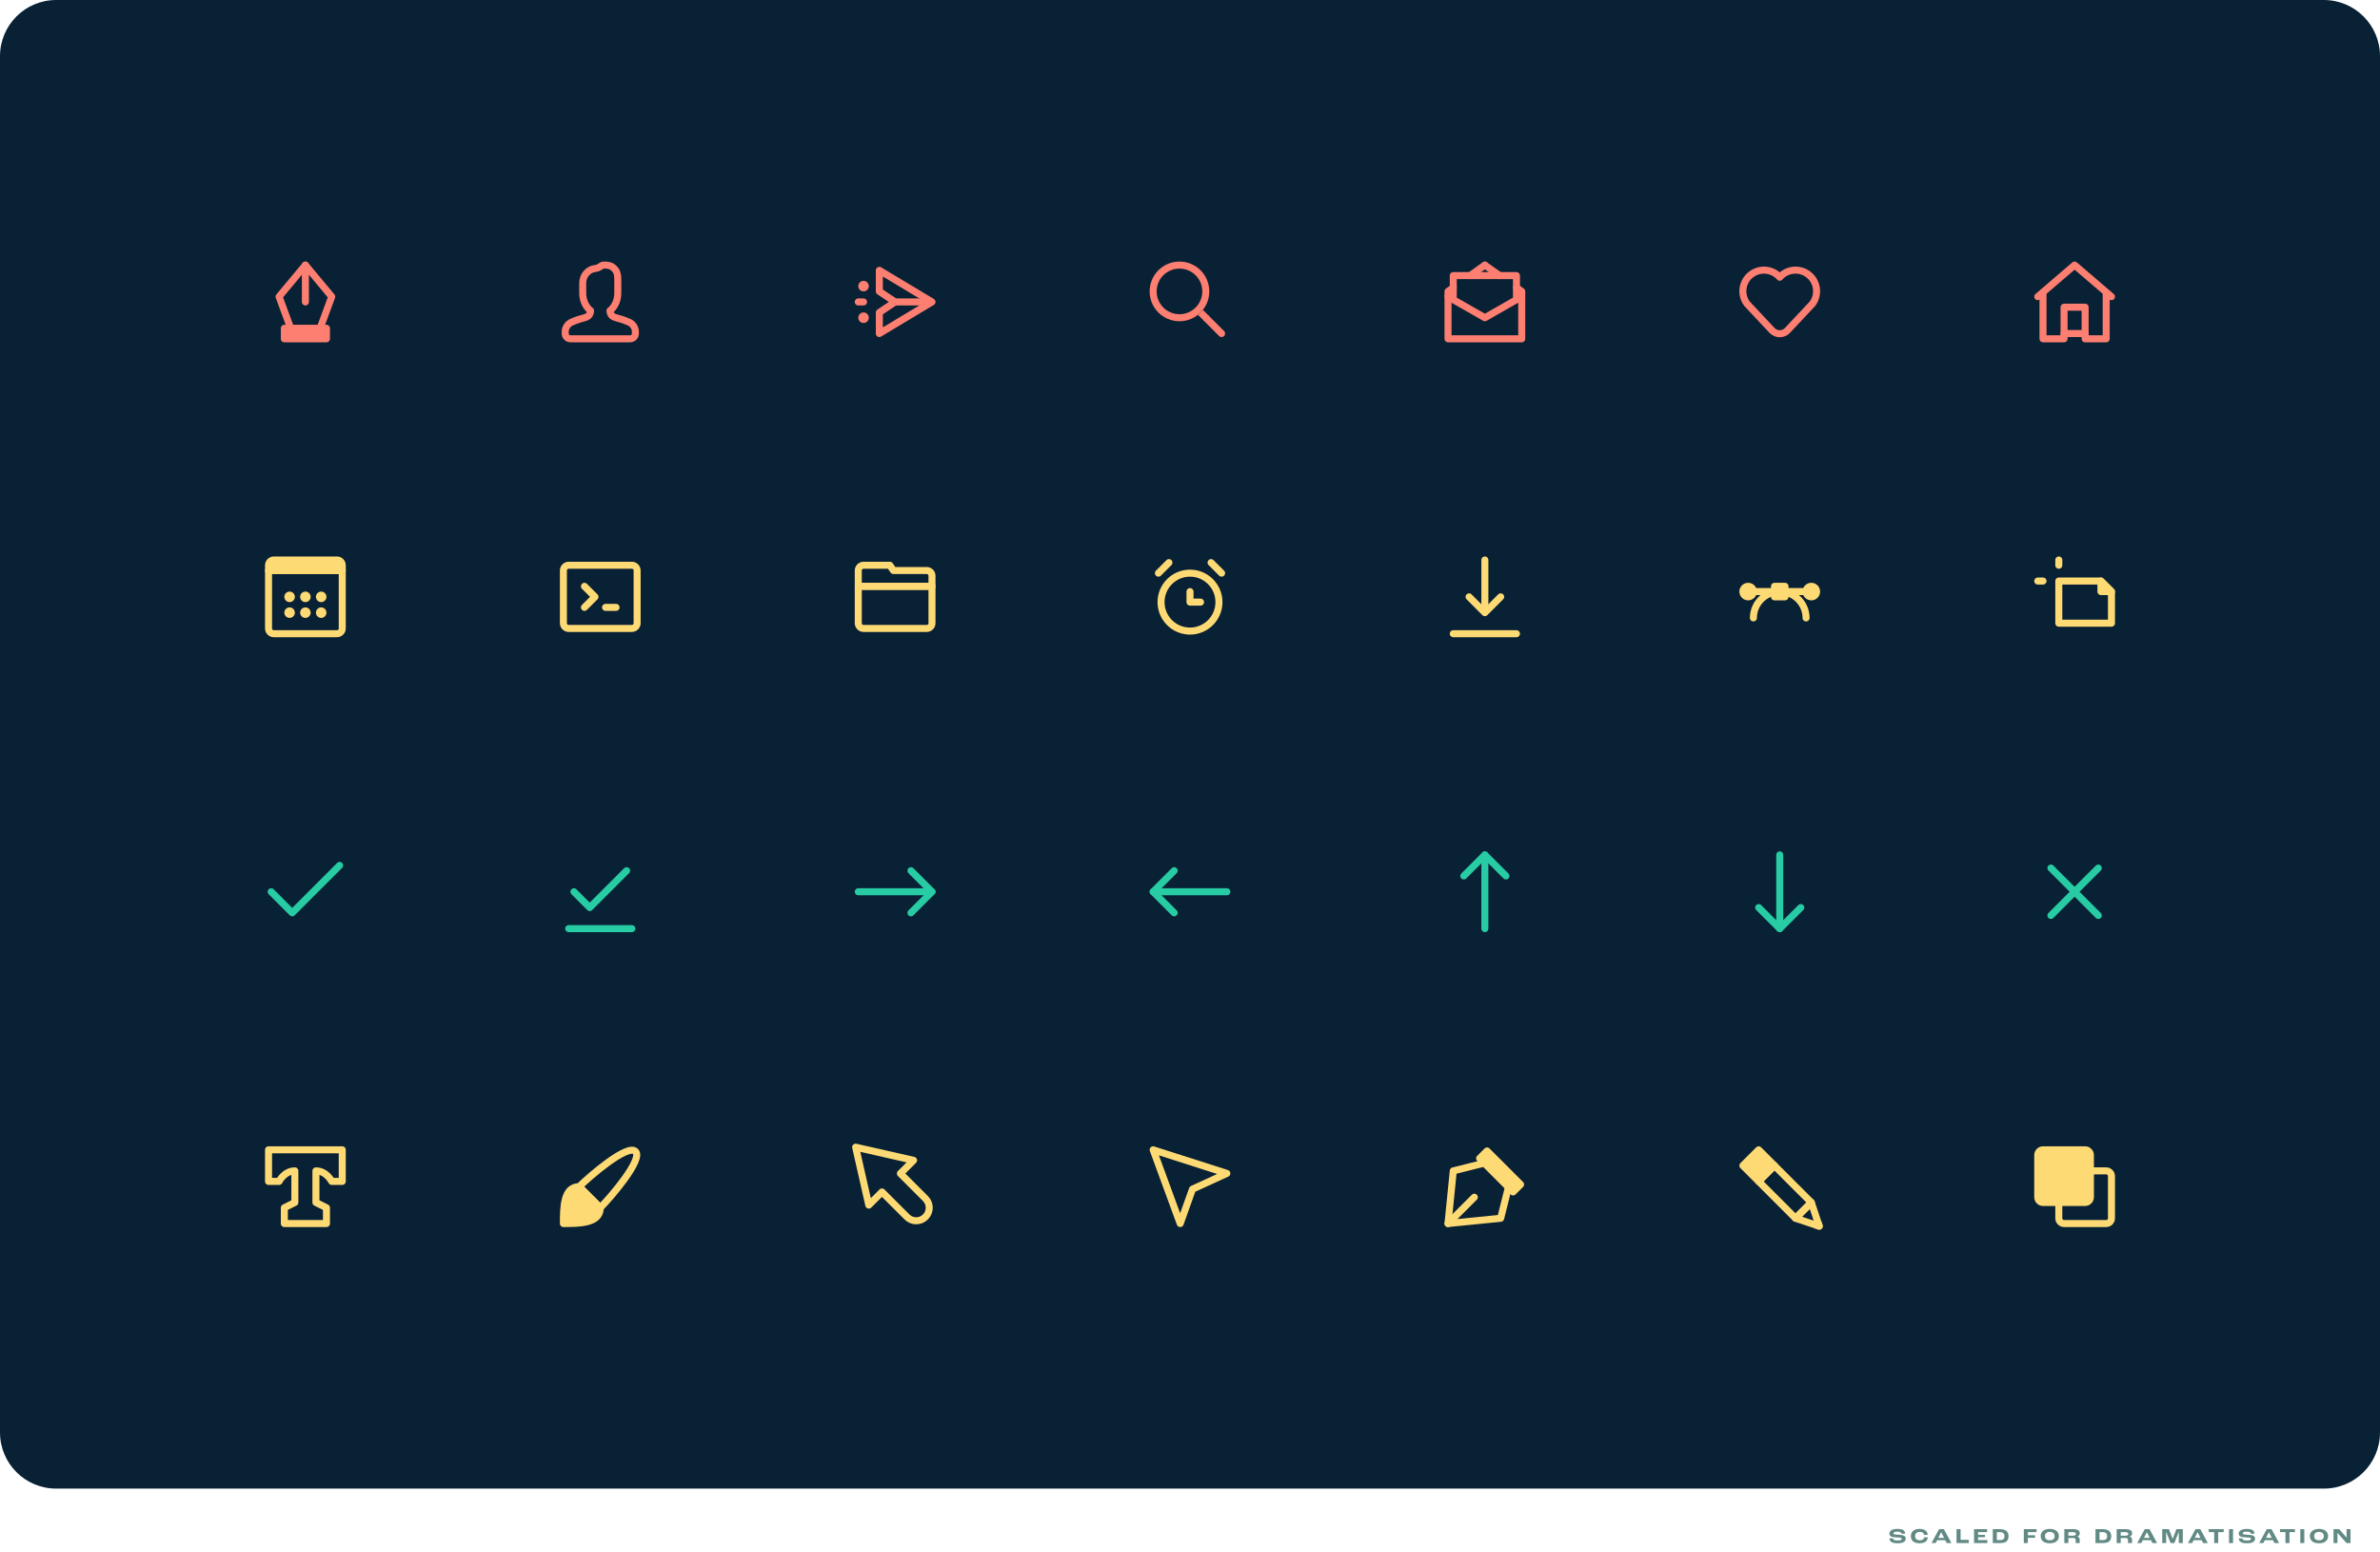
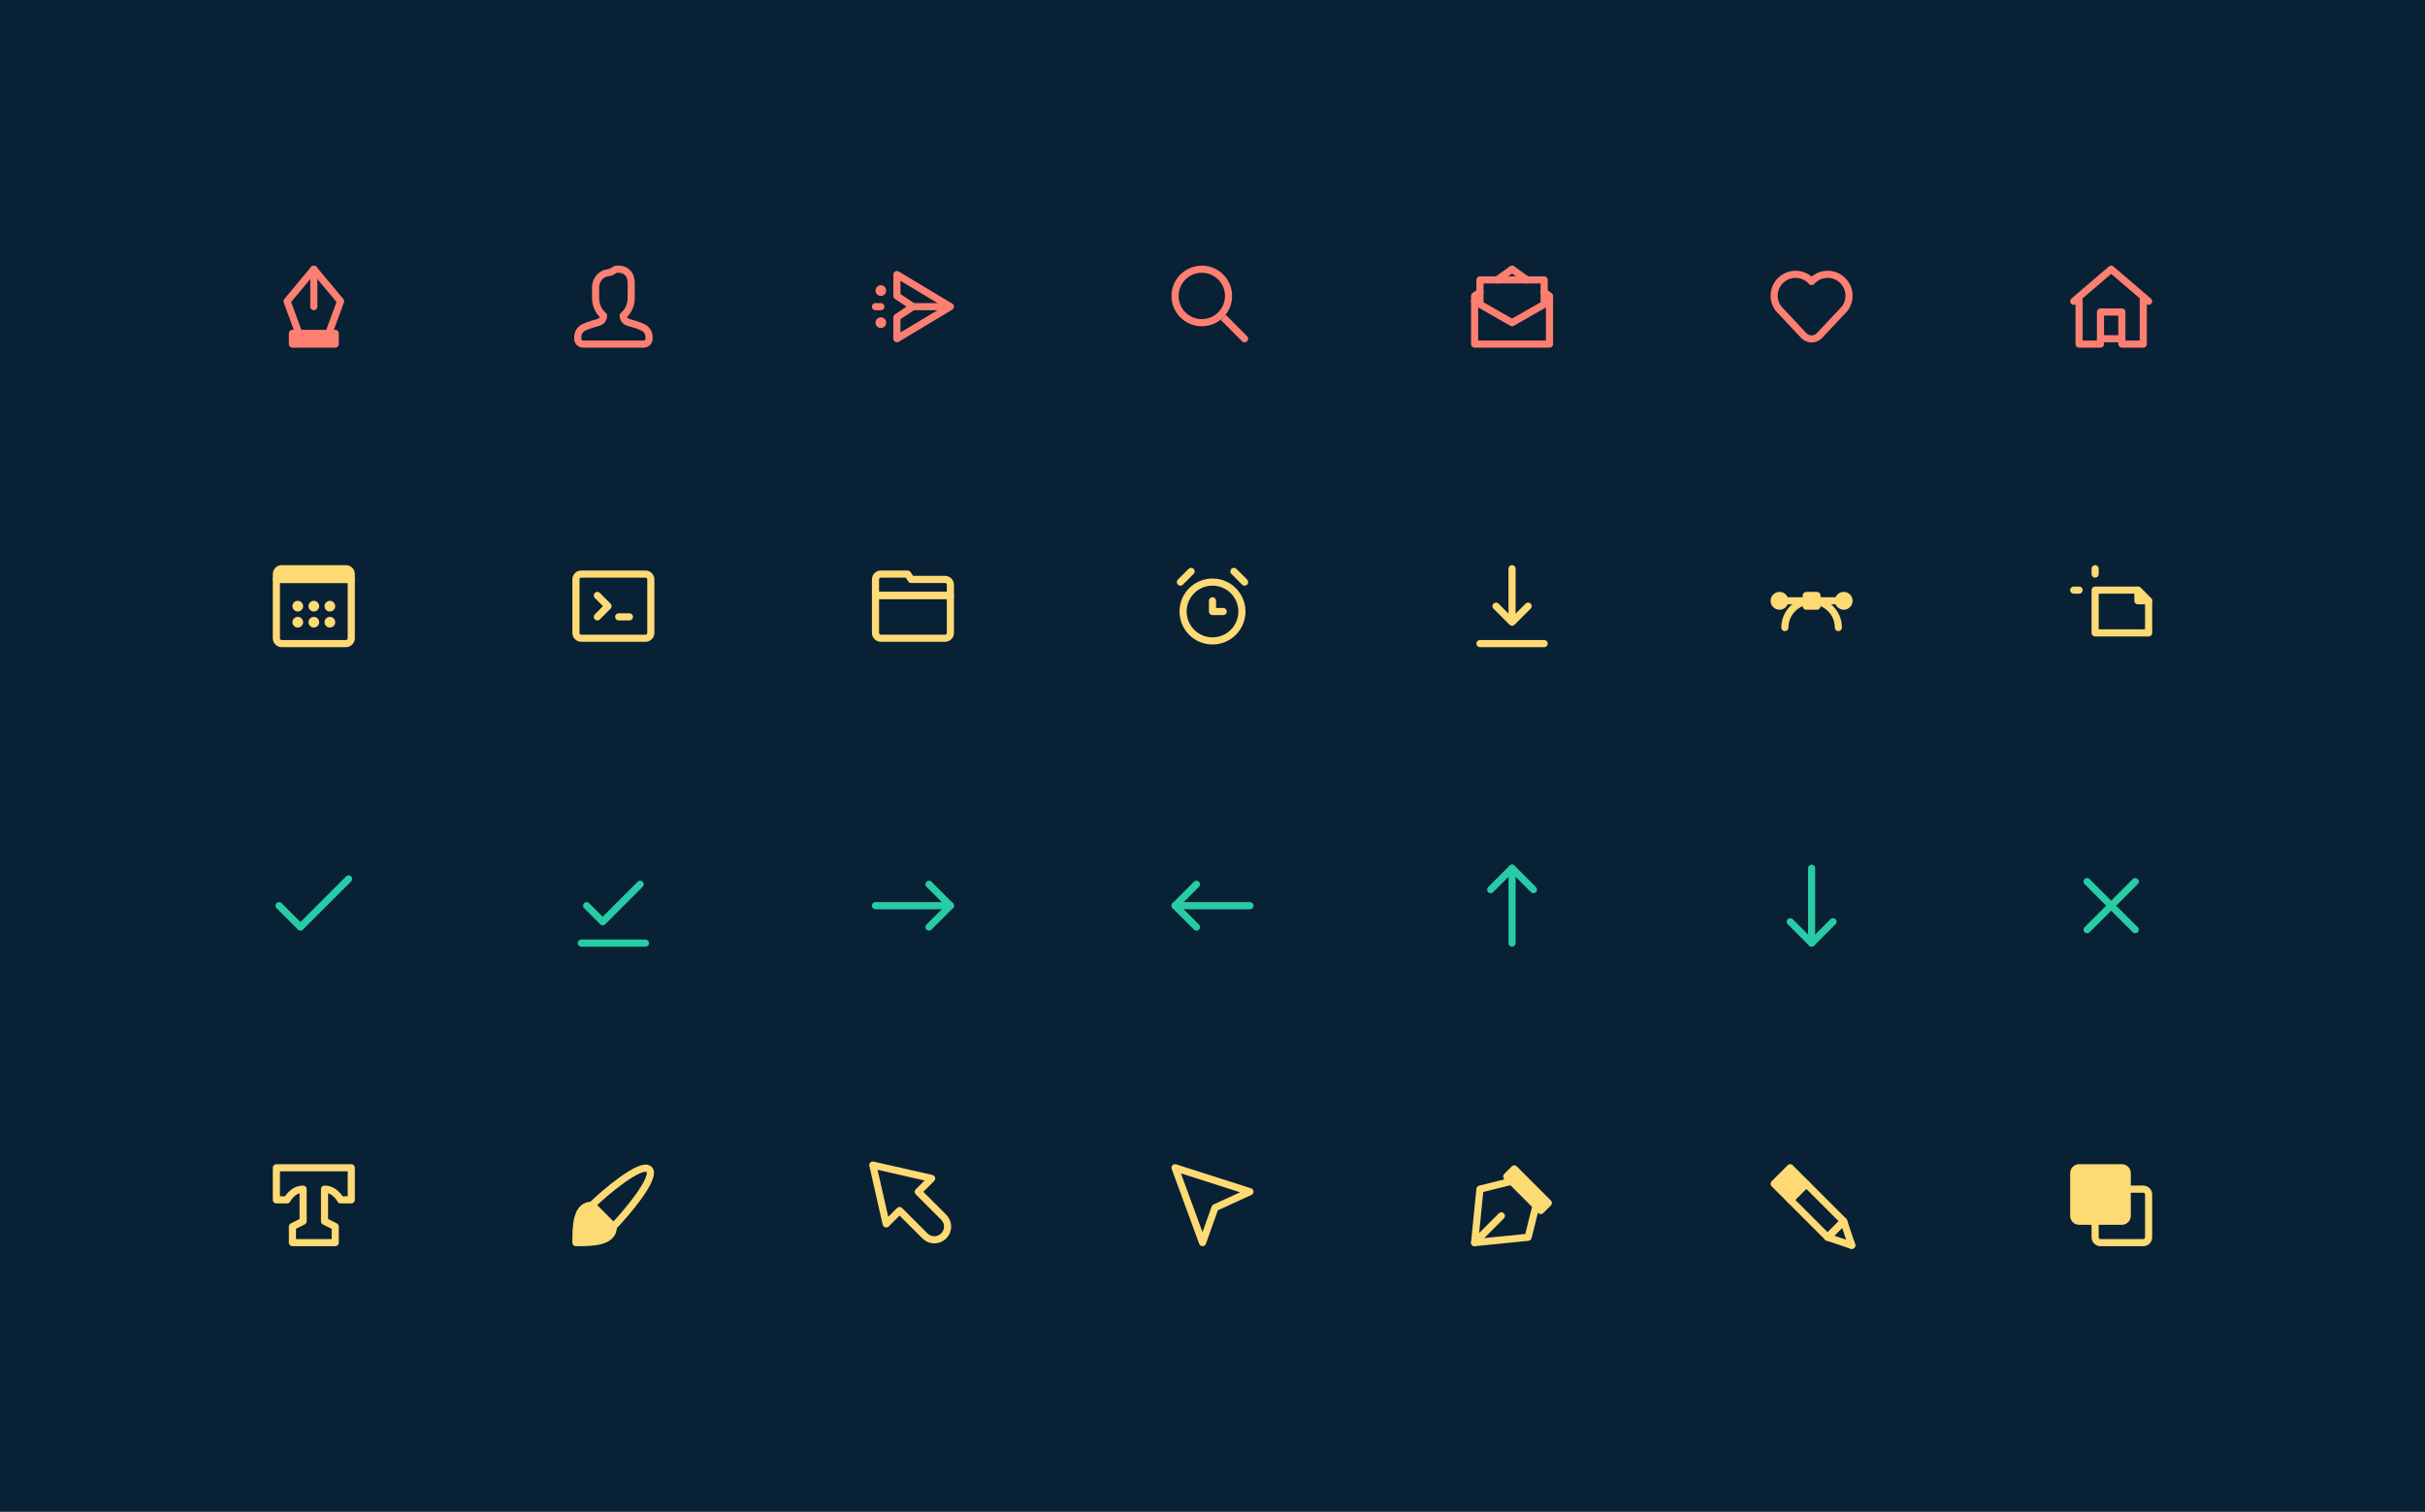
- <svg xmlns="http://www.w3.org/2000/svg" width="1356" height="884" viewBox="0 0 1356 884" fill="none">
-   <path d="M1081.05 879.144C1085.12 879.144 1085.79 877.668 1085.79 876.42C1085.79 875.664 1085.36 875.04 1084.6 874.728C1083.93 874.452 1082.95 874.356 1081.8 874.284C1080.91 874.224 1079.72 874.176 1079.29 874.044C1078.95 873.936 1078.78 873.756 1078.78 873.456C1078.78 872.892 1079.44 872.544 1081.03 872.544C1082.66 872.544 1083.37 872.964 1083.37 873.684H1085.43C1085.43 872.256 1084.78 870.96 1081.03 870.96C1077.9 870.96 1076.48 872.16 1076.48 873.624C1076.48 874.392 1076.86 874.956 1077.44 875.256C1078.09 875.592 1079.24 875.724 1080.28 875.784C1081.16 875.832 1082.37 875.88 1082.86 875.988C1083.28 876.084 1083.49 876.276 1083.49 876.6C1083.49 877.14 1083.14 877.56 1081.05 877.56C1079.07 877.56 1078.59 877.02 1078.59 876.348H1076.53C1076.53 877.404 1076.95 879.144 1081.05 879.144ZM1093.68 879.144C1097.05 879.144 1098.3 877.452 1098.3 875.916C1098.3 875.892 1098.3 875.808 1098.29 875.748H1096.23V875.82C1096.23 876.696 1095.41 877.44 1093.77 877.44C1091.87 877.44 1091.12 876.324 1091.12 875.064C1091.12 873.708 1092.03 872.664 1093.76 872.664C1095.47 872.664 1096.2 873.588 1096.2 874.32V874.368H1098.25C1098.26 874.296 1098.26 874.2 1098.26 874.176C1098.26 872.856 1097.13 870.96 1093.65 870.96C1090.37 870.96 1088.7 872.724 1088.7 875.064C1088.7 877.104 1089.93 879.144 1093.68 879.144ZM1109.13 879H1111.81L1107.51 871.104H1104.77L1100.48 879H1102.85L1103.67 877.392H1108.31L1109.13 879ZM1104.34 876.048L1105.97 872.832H1105.99L1107.63 876.048H1104.34ZM1114.73 879H1121.72V877.176H1117.04V871.104H1114.73V879ZM1124.7 879H1132.29V877.296H1127.01V875.7H1130.97V874.356H1127.01V872.808H1132.17V871.104H1124.7V879ZM1135.39 879H1139.76C1143.09 879 1144.36 877.584 1144.36 875.052C1144.36 872.82 1143.12 871.104 1139.41 871.104H1135.39V879ZM1137.69 877.296V872.808H1139.53C1141.39 872.808 1142.06 873.804 1142.06 875.052C1142.06 876.504 1141.39 877.296 1139.68 877.296H1137.69ZM1153.06 879H1155.37V876.024H1159.48V874.56H1155.37V872.808H1160.32V871.104H1153.06V879ZM1167.86 879.144C1171.54 879.144 1173.04 877.26 1173.04 875.016C1173.04 872.832 1171.42 870.96 1167.86 870.96C1164.29 870.96 1162.67 872.832 1162.67 875.016C1162.67 877.38 1164.28 879.144 1167.86 879.144ZM1167.86 877.44C1165.97 877.44 1165.1 876.444 1165.1 875.028C1165.1 873.744 1165.99 872.664 1167.86 872.664C1169.73 872.664 1170.62 873.744 1170.62 875.028C1170.62 876.384 1169.79 877.44 1167.86 877.44ZM1176.14 879H1178.45V876.156H1181.3C1182.29 876.156 1182.6 876.528 1182.6 877.344V879H1184.9V877.344C1184.9 876.516 1184.77 875.64 1183.52 875.352V875.328C1184.61 875.004 1184.95 874.236 1184.95 873.444C1184.95 872.028 1184.04 871.104 1181.11 871.104H1176.14V879ZM1178.45 874.812V872.808H1181.01C1182.35 872.808 1182.77 873.216 1182.77 873.78C1182.77 874.392 1182.36 874.812 1181.22 874.812H1178.45ZM1193.89 879H1198.26C1201.59 879 1202.86 877.584 1202.86 875.052C1202.86 872.82 1201.62 871.104 1197.91 871.104H1193.89V879ZM1196.19 877.296V872.808H1198.03C1199.89 872.808 1200.56 873.804 1200.56 875.052C1200.56 876.504 1199.89 877.296 1198.18 877.296H1196.19ZM1205.97 879H1208.27V876.156H1211.13C1212.11 876.156 1212.42 876.528 1212.42 877.344V879H1214.73V877.344C1214.73 876.516 1214.59 875.64 1213.35 875.352V875.328C1214.44 875.004 1214.77 874.236 1214.77 873.444C1214.77 872.028 1213.86 871.104 1210.93 871.104H1205.97V879ZM1208.27 874.812V872.808H1210.84C1212.17 872.808 1212.59 873.216 1212.59 873.78C1212.59 874.392 1212.18 874.812 1211.04 874.812H1208.27ZM1226.32 879H1229L1224.7 871.104H1221.97L1217.67 879H1220.05L1220.86 877.392H1225.51L1226.32 879ZM1221.53 876.048L1223.17 872.832H1223.18L1224.82 876.048H1221.53ZM1231.93 879H1234.16V872.676H1234.18L1236.69 879H1238.84L1241.33 872.676H1241.36V879H1243.66V871.104H1239.99L1237.9 876.6H1237.89L1235.75 871.104H1231.93V879ZM1255.24 879H1257.91L1253.62 871.104H1250.88L1246.58 879H1248.96L1249.78 877.392H1254.42L1255.24 879ZM1250.45 876.048L1252.08 872.832H1252.09L1253.74 876.048H1250.45ZM1261.53 879H1263.83V872.808H1266.94V871.104H1258.42V872.808H1261.53V879ZM1269.98 879H1272.28V871.104H1269.98V879ZM1280.08 879.144C1284.15 879.144 1284.82 877.668 1284.82 876.42C1284.82 875.664 1284.39 875.04 1283.64 874.728C1282.96 874.452 1281.98 874.356 1280.83 874.284C1279.94 874.224 1278.75 874.176 1278.32 874.044C1277.98 873.936 1277.82 873.756 1277.82 873.456C1277.82 872.892 1278.48 872.544 1280.06 872.544C1281.69 872.544 1282.4 872.964 1282.4 873.684H1284.46C1284.46 872.256 1283.82 870.96 1280.06 870.96C1276.93 870.96 1275.51 872.16 1275.51 873.624C1275.51 874.392 1275.9 874.956 1276.47 875.256C1277.12 875.592 1278.27 875.724 1279.32 875.784C1280.19 875.832 1281.4 875.88 1281.9 875.988C1282.32 876.084 1282.52 876.276 1282.52 876.6C1282.52 877.14 1282.17 877.56 1280.08 877.56C1278.1 877.56 1277.62 877.02 1277.62 876.348H1275.56C1275.56 877.404 1275.98 879.144 1280.08 879.144ZM1295.84 879H1298.51L1294.22 871.104H1291.48L1287.19 879H1289.56L1290.38 877.392H1295.02L1295.84 879ZM1291.05 876.048L1292.68 872.832H1292.69L1294.34 876.048H1291.05ZM1302.13 879H1304.43V872.808H1307.54V871.104H1299.02V872.808H1302.13V879ZM1310.58 879H1312.88V871.104H1310.58V879ZM1321.24 879.144C1324.92 879.144 1326.42 877.26 1326.42 875.016C1326.42 872.832 1324.8 870.96 1321.24 870.96C1317.67 870.96 1316.05 872.832 1316.05 875.016C1316.05 877.38 1317.66 879.144 1321.24 879.144ZM1321.24 877.44C1319.35 877.44 1318.48 876.444 1318.48 875.028C1318.48 873.744 1319.36 872.664 1321.24 872.664C1323.11 872.664 1324 873.744 1324 875.028C1324 876.384 1323.17 877.44 1321.24 877.44ZM1329.52 879H1331.75V873.192H1331.76L1336.91 879H1339.19V871.104H1336.96V875.856H1336.95L1332.74 871.104H1329.52V879Z" fill="#628A85" />
-   <rect width="1356" height="848" rx="32" fill="#092135" />
-   <path d="M1200 667H1176C1174.35 667 1173 668.35 1173 670V694C1173 695.65 1174.35 697 1176 697H1200C1201.65 697 1203 695.65 1203 694V670C1203 668.35 1201.65 667 1200 667Z" stroke="#FEDA75" stroke-width="4" stroke-miterlimit="10" stroke-linecap="round" stroke-linejoin="round" />
-   <path d="M1188 685H1164C1162.35 685 1161 683.65 1161 682V658C1161 656.35 1162.35 655 1164 655H1188C1189.65 655 1191 656.35 1191 658V682C1191 683.65 1189.65 685 1188 685Z" fill="#FEDA75" stroke="#FEDA75" stroke-width="4" stroke-miterlimit="10" stroke-linecap="round" stroke-linejoin="round" />
-   <path d="M1036.5 698.5L1023 694L1032 685L1036.5 698.5Z" stroke="#FEDA75" stroke-width="4" stroke-miterlimit="10" stroke-linecap="round" stroke-linejoin="round" />
-   <path d="M1035.99 697L1036.5 698.5L1035 697.99L1035.99 697Z" fill="#FEDA75" stroke="#FEDA75" stroke-width="4" stroke-miterlimit="10" stroke-linejoin="round" />
-   <path d="M1010.99 664.004L1002 672.999L1023 693.999L1031.99 685.005L1010.99 664.004Z" stroke="#FEDA75" stroke-width="4" stroke-miterlimit="10" stroke-linecap="round" stroke-linejoin="round" />
-   <path d="M1001.99 655.007L993 664.001L1001.99 672.996L1010.99 664.001L1001.99 655.007Z" fill="#FEDA75" stroke="#FEDA75" stroke-width="4" stroke-miterlimit="10" stroke-linecap="round" stroke-linejoin="round" />
-   <path d="M840 682L825 697" stroke="#FEDA75" stroke-width="4" stroke-miterlimit="10" stroke-linecap="round" stroke-linejoin="round" />
-   <path d="M825 697L855 694L861 670L852 661L828 667L825 697Z" stroke="#FEDA75" stroke-width="4" stroke-miterlimit="10" stroke-linecap="round" stroke-linejoin="round" />
-   <path d="M866.337 674.752L847.245 655.661L843.003 659.903L862.094 678.995L866.337 674.752Z" fill="#FEDA75" stroke="#FEDA75" stroke-width="4" stroke-miterlimit="10" stroke-linecap="round" stroke-linejoin="round" />
-   <path d="M657 655L672.42 697L679.41 677.41L699 668.44L657 655Z" stroke="#FEDA75" stroke-width="4" stroke-miterlimit="10" stroke-linecap="round" stroke-linejoin="round" />
-   <path d="M487.5 653.5L495 686.5L502.5 679L516.75 693.25C519.66 696.16 524.34 696.16 527.25 693.25C530.16 690.34 530.16 685.66 527.25 682.75L513 668.5L520.5 661L487.5 653.5Z" stroke="#FEDA75" stroke-width="4" stroke-miterlimit="10" stroke-linecap="round" stroke-linejoin="round" />
-   <path d="M342 688L330 676C335.94 670.06 357.57 651.43 362.07 655.93C366.57 660.43 347.94 682.06 342 688Z" stroke="#FEDA75" stroke-width="4" stroke-miterlimit="10" stroke-linecap="round" stroke-linejoin="round" />
-   <path d="M330 676C321 676 321 688 321 697C330 697 342 697 342 688L330 676Z" fill="#FEDA75" stroke="#FEDA75" stroke-width="4" stroke-miterlimit="10" stroke-linecap="round" stroke-linejoin="round" />
-   <path d="M189 673C189 673 186 667 180 667C180 669.67 180 685 180 685L186 688V697H162V688L168 685C168 685 168 669.67 168 667C162 667 159 673 159 673H153V655H195V673H189Z" stroke="#FEDA75" stroke-width="4" stroke-miterlimit="10" stroke-linecap="round" stroke-linejoin="round" />
-   <path d="M1168.5 521.5L1195.5 494.5" stroke="#27CBA4" stroke-width="4" stroke-miterlimit="10" stroke-linecap="round" stroke-linejoin="round" />
-   <path d="M1195.5 521.5L1168.5 494.5" stroke="#27CBA4" stroke-width="4" stroke-miterlimit="10" stroke-linecap="round" stroke-linejoin="round" />
-   <path d="M1014 487V529" stroke="#27CBA4" stroke-width="4" stroke-miterlimit="10" stroke-linecap="round" stroke-linejoin="round" />
-   <path d="M1026 517L1014 529L1002 517" stroke="#27CBA4" stroke-width="4" stroke-miterlimit="10" stroke-linecap="round" stroke-linejoin="round" />
-   <path d="M846 529V487" stroke="#27CBA4" stroke-width="4" stroke-miterlimit="10" stroke-linecap="round" stroke-linejoin="round" />
-   <path d="M834 499L846 487L858 499" stroke="#27CBA4" stroke-width="4" stroke-miterlimit="10" stroke-linecap="round" stroke-linejoin="round" />
-   <path d="M699 508H657" stroke="#27CBA4" stroke-width="4" stroke-miterlimit="10" stroke-linecap="round" stroke-linejoin="round" />
-   <path d="M669 520L657 508L669 496" stroke="#27CBA4" stroke-width="4" stroke-miterlimit="10" stroke-linecap="round" stroke-linejoin="round" />
-   <path d="M489 508H531" stroke="#27CBA4" stroke-width="4" stroke-miterlimit="10" stroke-linecap="round" stroke-linejoin="round" />
-   <path d="M519 496L531 508L519 520" stroke="#27CBA4" stroke-width="4" stroke-miterlimit="10" stroke-linecap="round" stroke-linejoin="round" />
-   <path d="M324 529H360" stroke="#27CBA4" stroke-width="4" stroke-miterlimit="10" stroke-linecap="round" stroke-linejoin="round" />
-   <path d="M327 508L336 517L357 496" stroke="#27CBA4" stroke-width="4" stroke-miterlimit="10" stroke-linecap="round" stroke-linejoin="round" />
-   <path d="M154.5 508L166.5 520L193.5 493" stroke="#27CBA4" stroke-width="4" stroke-miterlimit="10" stroke-linecap="round" stroke-linejoin="round" />
-   <path d="M1203 355H1173V331H1197L1203 337V355Z" stroke="#FEDA75" stroke-width="4" stroke-miterlimit="10" stroke-linecap="round" stroke-linejoin="round" />
-   <path d="M1197 331V337H1203L1197 331Z" fill="#FEDA75" stroke="#FEDA75" stroke-width="4" stroke-miterlimit="10" stroke-linecap="round" stroke-linejoin="round" />
-   <path d="M1161 331H1164" stroke="#FEDA75" stroke-width="4" stroke-miterlimit="10" stroke-linecap="round" stroke-linejoin="round" />
-   <path d="M1173 319V322" stroke="#FEDA75" stroke-width="4" stroke-miterlimit="10" stroke-linecap="round" stroke-linejoin="round" />
-   <path d="M999 352C999 343.72 1005.72 337 1014 337C1022.28 337 1029 343.72 1029 352" stroke="#FEDA75" stroke-width="4" stroke-miterlimit="10" stroke-linecap="round" stroke-linejoin="round" />
-   <path d="M996 337H1032" stroke="#FEDA75" stroke-width="4" stroke-miterlimit="10" stroke-linecap="round" stroke-linejoin="round" />
-   <path d="M1032 340C1033.66 340 1035 338.657 1035 337C1035 335.343 1033.66 334 1032 334C1030.34 334 1029 335.343 1029 337C1029 338.657 1030.34 340 1032 340Z" stroke="#FEDA75" stroke-width="4" stroke-miterlimit="10" stroke-linecap="round" stroke-linejoin="round" />
-   <path d="M1017 334H1011V340H1017V334Z" stroke="#FEDA75" stroke-width="4" stroke-miterlimit="10" stroke-linecap="round" stroke-linejoin="round" />
-   <path d="M996 340C997.657 340 999 338.657 999 337C999 335.343 997.657 334 996 334C994.343 334 993 335.343 993 337C993 338.657 994.343 340 996 340Z" stroke="#FEDA75" stroke-width="4" stroke-miterlimit="10" stroke-linecap="round" stroke-linejoin="round" />
-   <path d="M828 361H864" stroke="#FEDA75" stroke-width="4" stroke-miterlimit="10" stroke-linecap="round" stroke-linejoin="round" />
-   <path d="M837 340L846 349L855 340" stroke="#FEDA75" stroke-width="4" stroke-miterlimit="10" stroke-linecap="round" stroke-linejoin="round" />
-   <path d="M846 319V346" stroke="#FEDA75" stroke-width="4" stroke-miterlimit="10" stroke-linecap="round" stroke-linejoin="round" />
-   <path d="M678 359.5C687.113 359.5 694.5 352.113 694.5 343C694.5 333.887 687.113 326.5 678 326.5C668.887 326.5 661.5 333.887 661.5 343C661.5 352.113 668.887 359.5 678 359.5Z" stroke="#FEDA75" stroke-width="4" stroke-miterlimit="10" stroke-linecap="round" stroke-linejoin="round" />
-   <path d="M678 337V343H684" stroke="#FEDA75" stroke-width="4" stroke-miterlimit="10" stroke-linecap="round" stroke-linejoin="round" />
-   <path d="M696 326.5L690 320.5" stroke="#FEDA75" stroke-width="4" stroke-miterlimit="10" stroke-linecap="round" stroke-linejoin="round" />
-   <path d="M660 326.5L666 320.5" stroke="#FEDA75" stroke-width="4" stroke-miterlimit="10" stroke-linecap="round" stroke-linejoin="round" />
-   <path d="M528 358H492C490.35 358 489 356.65 489 355V334H531V355C531 356.65 529.65 358 528 358Z" stroke="#FEDA75" stroke-width="4" stroke-miterlimit="10" stroke-linecap="round" stroke-linejoin="round" />
-   <path d="M531 334H489V325C489 323.35 490.35 322 492 322H507L509.01 325H528C529.65 325 531 326.35 531 328V334Z" stroke="#FEDA75" stroke-width="4" stroke-miterlimit="10" stroke-linecap="round" stroke-linejoin="round" />
-   <path d="M360 358H324C322.35 358 321 356.65 321 355V325C321 323.35 322.35 322 324 322H360C361.65 322 363 323.35 363 325V355C363 356.65 361.65 358 360 358Z" stroke="#FEDA75" stroke-width="4" stroke-miterlimit="10" stroke-linecap="round" stroke-linejoin="round" />
-   <path d="M345 346H351" stroke="#FEDA75" stroke-width="4" stroke-miterlimit="10" stroke-linecap="round" stroke-linejoin="round" />
-   <path d="M333 334L339 340L333 346" stroke="#FEDA75" stroke-width="4" stroke-miterlimit="10" stroke-linecap="round" stroke-linejoin="round" />
-   <path d="M192 361H156C154.35 361 153 359.65 153 358V325H195V358C195 359.65 193.65 361 192 361Z" stroke="#FEDA75" stroke-width="4" stroke-miterlimit="10" stroke-linecap="round" stroke-linejoin="round" />
-   <path d="M183 352C181.35 352 180 350.65 180 349C180 347.35 181.35 346 183 346C184.65 346 186 347.35 186 349C186 350.65 184.65 352 183 352Z" fill="#FEDA75" />
-   <path d="M174 352C172.35 352 171 350.65 171 349C171 347.35 172.35 346 174 346C175.65 346 177 347.35 177 349C177 350.65 175.65 352 174 352Z" fill="#FEDA75" />
-   <path d="M165 352C163.35 352 162 350.65 162 349C162 347.35 163.35 346 165 346C166.65 346 168 347.35 168 349C168 350.65 166.65 352 165 352Z" fill="#FEDA75" />
-   <path d="M183 343C181.35 343 180 341.65 180 340C180 338.35 181.35 337 183 337C184.65 337 186 338.35 186 340C186 341.65 184.65 343 183 343Z" fill="#FEDA75" />
-   <path d="M174 343C172.35 343 171 341.65 171 340C171 338.35 172.35 337 174 337C175.65 337 177 338.35 177 340C177 341.65 175.65 343 174 343Z" fill="#FEDA75" />
-   <path d="M165 343C163.35 343 162 341.65 162 340C162 338.35 163.35 337 165 337C166.65 337 168 338.35 168 340C168 341.65 166.65 343 165 343Z" fill="#FEDA75" />
-   <path d="M195 325H153V322C153 320.35 154.35 319 156 319H192C193.65 319 195 320.35 195 322V325Z" fill="#FEDA75" stroke="#FEDA75" stroke-width="4" stroke-miterlimit="10" stroke-linecap="round" stroke-linejoin="round" />
-   <path d="M1161 169L1182 151L1203 169" stroke="#FD7F71" stroke-width="4" stroke-miterlimit="10" stroke-linecap="round" stroke-linejoin="round" />
-   <path d="M1188 190V193H1200V167.5" stroke="#FD7F71" stroke-width="4" stroke-miterlimit="10" stroke-linecap="round" stroke-linejoin="round" />
-   <path d="M1188 175H1176V190H1188V175Z" stroke="#FD7F71" stroke-width="4" stroke-miterlimit="10" stroke-linecap="round" stroke-linejoin="round" />
-   <path d="M1164 167.5V193H1176V190" stroke="#FD7F71" stroke-width="4" stroke-miterlimit="10" stroke-linecap="round" stroke-linejoin="round" />
-   <path d="M1018.38 188.23C1016.01 190.75 1011.99 190.75 1009.62 188.23L995.4 173.08C991.41 167.77 992.49 160.27 997.8 156.28C1002.84 152.5 1009.92 153.28 1014 157.93C1018.11 153.28 1025.16 152.5 1030.2 156.28C1035.51 160.27 1036.56 167.77 1032.6 173.08L1018.38 188.23Z" stroke="#FD7F71" stroke-width="4" stroke-miterlimit="10" stroke-linecap="round" stroke-linejoin="round" />
-   <path d="M828 163.869L825 165.999V192.999H867V165.999L864 163.839" stroke="#FD7F71" stroke-width="4" stroke-miterlimit="10" stroke-linecap="round" stroke-linejoin="round" />
-   <path d="M825 169L846 181L867 169" stroke="#FD7F71" stroke-width="4" stroke-miterlimit="10" stroke-linecap="round" stroke-linejoin="round" />
-   <path d="M854.4 157L846 151" stroke="#FD7F71" stroke-width="4" stroke-miterlimit="10" stroke-linecap="round" stroke-linejoin="round" />
-   <path d="M846.001 151L837.601 157" stroke="#FD7F71" stroke-width="4" stroke-miterlimit="10" stroke-linecap="round" stroke-linejoin="round" />
-   <path d="M828 169V157H864V169" stroke="#FD7F71" stroke-width="4" stroke-miterlimit="10" stroke-linecap="round" stroke-linejoin="round" />
-   <path d="M687.51 181.51L696 190" stroke="#FD7F71" stroke-width="4" stroke-miterlimit="10" stroke-linecap="round" />
-   <path d="M672 181C680.285 181 687 174.284 687 166C687 157.716 680.285 151 672 151C663.716 151 657 157.716 657 166C657 174.284 663.716 181 672 181Z" stroke="#FD7F71" stroke-width="4" stroke-miterlimit="10" />
-   <path d="M684 178L687.51 181.51" stroke="#FD7F71" stroke-width="4" stroke-miterlimit="10" />
-   <path d="M492 184C491.61 184 491.22 183.91 490.86 183.76C490.5 183.61 490.17 183.4 489.87 183.1C489.75 182.98 489.63 182.83 489.51 182.65C489.39 182.5 489.3 182.32 489.24 182.14C489.15 181.96 489.09 181.78 489.06 181.57C489.03 181.39 489 181.18 489 181C489 180.79 489.03 180.61 489.06 180.4C489.09 180.22 489.15 180.04 489.24 179.83C489.3 179.65 489.39 179.5 489.51 179.32C489.63 179.17 489.75 179.02 489.87 178.87C490.17 178.6 490.5 178.36 490.86 178.21C491.58 177.91 492.42 177.91 493.14 178.21C493.53 178.36 493.83 178.6 494.13 178.87C494.25 179.02 494.37 179.17 494.49 179.32C494.61 179.5 494.7 179.65 494.76 179.83C494.85 180.04 494.91 180.22 494.94 180.4C494.97 180.61 495 180.79 495 181C495 181.18 494.97 181.39 494.94 181.57C494.91 181.78 494.85 181.96 494.76 182.14C494.7 182.32 494.61 182.5 494.49 182.65C494.37 182.83 494.25 182.98 494.13 183.1C493.83 183.4 493.53 183.61 493.14 183.76C492.78 183.91 492.39 184 492 184Z" fill="#FD7F71" />
-   <path d="M492 172H489" stroke="#FD7F71" stroke-width="4" stroke-miterlimit="10" stroke-linecap="round" stroke-linejoin="round" />
-   <path d="M492 166C491.61 166 491.22 165.91 490.86 165.76C490.5 165.61 490.17 165.4 489.87 165.1C489.75 164.98 489.63 164.83 489.51 164.65C489.39 164.5 489.3 164.32 489.24 164.14C489.15 163.96 489.09 163.78 489.06 163.57C489.03 163.39 489 163.18 489 163C489 162.79 489.03 162.61 489.06 162.4C489.09 162.22 489.15 162.01 489.24 161.83C489.3 161.65 489.39 161.5 489.51 161.32C489.63 161.17 489.75 161.02 489.87 160.87C490.17 160.6 490.5 160.36 490.86 160.21C491.58 159.91 492.42 159.91 493.14 160.21C493.53 160.36 493.83 160.6 494.13 160.87C494.25 161.02 494.37 161.17 494.49 161.32C494.61 161.5 494.7 161.65 494.76 161.83C494.85 162.01 494.91 162.22 494.94 162.4C494.97 162.61 495 162.79 495 163C495 163.18 494.97 163.39 494.94 163.57C494.91 163.78 494.85 163.96 494.76 164.14C494.7 164.32 494.61 164.5 494.49 164.65C494.37 164.83 494.25 164.98 494.13 165.1C493.83 165.4 493.53 165.61 493.14 165.76C492.78 165.91 492.39 166 492 166Z" fill="#FD7F71" />
-   <path d="M531 172L501 190V178L510 172L501 166V154L531 172Z" stroke="#FD7F71" stroke-width="4" stroke-miterlimit="10" stroke-linecap="round" stroke-linejoin="round" />
-   <path d="M525 172H510" stroke="#FD7F71" stroke-width="4" stroke-miterlimit="10" stroke-linecap="round" stroke-linejoin="round" />
-   <path d="M347.52 177.1V177.01C350.22 174.85 351.99 171.19 351.99 167.02V161.02C351.99 157.39 351.99 155.02 349.98 153.01C348 151 345.99 151 344.01 151C342.21 151 342.03 152.62 339.09 152.95C335.01 153.4 332.01 157.06 332.01 161.2V167.02C332.01 171.19 333.78 174.88 336.48 177.01V177.1C336.21 180.73 333.69 180.73 330.21 181.81C328.35 182.38 326.79 183.01 325.53 183.58C323.4 184.57 322.02 186.7 322.02 189.04V190C322.02 191.65 323.37 193 325.02 193H359.01C360.66 193 362.01 191.65 362.01 190V189.04C362.01 186.7 360.66 184.57 358.5 183.58C357.24 183.01 355.65 182.38 353.82 181.81C350.34 180.73 347.79 180.73 347.52 177.1Z" stroke="#FD7F71" stroke-width="4" stroke-miterlimit="10" stroke-linecap="round" stroke-linejoin="round" />
-   <path d="M162 193H186V187H162V193Z" fill="#FD7F71" stroke="#FD7F71" stroke-width="4" stroke-miterlimit="10" stroke-linecap="round" stroke-linejoin="round" />
-   <path d="M182.01 187.99H165.99L159 169L174 151L189 169L182.01 187.99Z" stroke="#FD7F71" stroke-width="4" stroke-miterlimit="10" stroke-linecap="round" stroke-linejoin="round" />
-   <path d="M174 151V172" stroke="#FD7F71" stroke-width="4" stroke-miterlimit="10" stroke-linecap="round" stroke-linejoin="round" />
+ <svg xmlns="http://www.w3.org/2000/svg" width="1360" height="848" viewBox="0 0 1360 848" fill="none">
+   <rect width="1360" height="848" fill="#092135" />
+   <path d="M1202 667H1178C1176.35 667 1175 668.35 1175 670V694C1175 695.65 1176.35 697 1178 697H1202C1203.65 697 1205 695.65 1205 694V670C1205 668.35 1203.65 667 1202 667Z" stroke="#FEDA75" stroke-width="4" stroke-miterlimit="10" stroke-linecap="round" stroke-linejoin="round" />
+   <path d="M1190 685H1166C1164.35 685 1163 683.65 1163 682V658C1163 656.35 1164.35 655 1166 655H1190C1191.65 655 1193 656.35 1193 658V682C1193 683.65 1191.65 685 1190 685Z" fill="#FEDA75" stroke="#FEDA75" stroke-width="4" stroke-miterlimit="10" stroke-linecap="round" stroke-linejoin="round" />
+   <path d="M1038.5 698.5L1025 694L1034 685L1038.5 698.5Z" stroke="#FEDA75" stroke-width="4" stroke-miterlimit="10" stroke-linecap="round" stroke-linejoin="round" />
+   <path d="M1037.99 697L1038.5 698.5L1037 697.99L1037.99 697Z" fill="#FEDA75" stroke="#FEDA75" stroke-width="4" stroke-miterlimit="10" stroke-linejoin="round" />
+   <path d="M1012.99 664.004L1004 672.999L1025 693.999L1033.99 685.005L1012.99 664.004Z" stroke="#FEDA75" stroke-width="4" stroke-miterlimit="10" stroke-linecap="round" stroke-linejoin="round" />
+   <path d="M1003.99 655.007L995 664.001L1003.99 672.996L1012.99 664.001L1003.99 655.007Z" fill="#FEDA75" stroke="#FEDA75" stroke-width="4" stroke-miterlimit="10" stroke-linecap="round" stroke-linejoin="round" />
+   <path d="M842 682L827 697" stroke="#FEDA75" stroke-width="4" stroke-miterlimit="10" stroke-linecap="round" stroke-linejoin="round" />
+   <path d="M827 697L857 694L863 670L854 661L830 667L827 697Z" stroke="#FEDA75" stroke-width="4" stroke-miterlimit="10" stroke-linecap="round" stroke-linejoin="round" />
+   <path d="M868.337 674.752L849.245 655.661L845.003 659.903L864.094 678.995L868.337 674.752Z" fill="#FEDA75" stroke="#FEDA75" stroke-width="4" stroke-miterlimit="10" stroke-linecap="round" stroke-linejoin="round" />
+   <path d="M659 655L674.42 697L681.41 677.41L701 668.44L659 655Z" stroke="#FEDA75" stroke-width="4" stroke-miterlimit="10" stroke-linecap="round" stroke-linejoin="round" />
+   <path d="M489.5 653.5L497 686.5L504.5 679L518.75 693.25C521.66 696.16 526.34 696.16 529.25 693.25C532.16 690.34 532.16 685.66 529.25 682.75L515 668.5L522.5 661L489.5 653.5Z" stroke="#FEDA75" stroke-width="4" stroke-miterlimit="10" stroke-linecap="round" stroke-linejoin="round" />
+   <path d="M344 688L332 676C337.94 670.06 359.57 651.43 364.07 655.93C368.57 660.43 349.94 682.06 344 688Z" stroke="#FEDA75" stroke-width="4" stroke-miterlimit="10" stroke-linecap="round" stroke-linejoin="round" />
+   <path d="M332 676C323 676 323 688 323 697C332 697 344 697 344 688L332 676Z" fill="#FEDA75" stroke="#FEDA75" stroke-width="4" stroke-miterlimit="10" stroke-linecap="round" stroke-linejoin="round" />
+   <path d="M191 673C191 673 188 667 182 667C182 669.67 182 685 182 685L188 688V697H164V688L170 685C170 685 170 669.67 170 667C164 667 161 673 161 673H155V655H197V673H191Z" stroke="#FEDA75" stroke-width="4" stroke-miterlimit="10" stroke-linecap="round" stroke-linejoin="round" />
+   <path d="M1170.5 521.5L1197.5 494.5" stroke="#27CBA4" stroke-width="4" stroke-miterlimit="10" stroke-linecap="round" stroke-linejoin="round" />
+   <path d="M1197.5 521.5L1170.5 494.5" stroke="#27CBA4" stroke-width="4" stroke-miterlimit="10" stroke-linecap="round" stroke-linejoin="round" />
+   <path d="M1016 487V529" stroke="#27CBA4" stroke-width="4" stroke-miterlimit="10" stroke-linecap="round" stroke-linejoin="round" />
+   <path d="M1028 517L1016 529L1004 517" stroke="#27CBA4" stroke-width="4" stroke-miterlimit="10" stroke-linecap="round" stroke-linejoin="round" />
+   <path d="M848 529V487" stroke="#27CBA4" stroke-width="4" stroke-miterlimit="10" stroke-linecap="round" stroke-linejoin="round" />
+   <path d="M836 499L848 487L860 499" stroke="#27CBA4" stroke-width="4" stroke-miterlimit="10" stroke-linecap="round" stroke-linejoin="round" />
+   <path d="M701 508H659" stroke="#27CBA4" stroke-width="4" stroke-miterlimit="10" stroke-linecap="round" stroke-linejoin="round" />
+   <path d="M671 520L659 508L671 496" stroke="#27CBA4" stroke-width="4" stroke-miterlimit="10" stroke-linecap="round" stroke-linejoin="round" />
+   <path d="M491 508H533" stroke="#27CBA4" stroke-width="4" stroke-miterlimit="10" stroke-linecap="round" stroke-linejoin="round" />
+   <path d="M521 496L533 508L521 520" stroke="#27CBA4" stroke-width="4" stroke-miterlimit="10" stroke-linecap="round" stroke-linejoin="round" />
+   <path d="M326 529H362" stroke="#27CBA4" stroke-width="4" stroke-miterlimit="10" stroke-linecap="round" stroke-linejoin="round" />
+   <path d="M329 508L338 517L359 496" stroke="#27CBA4" stroke-width="4" stroke-miterlimit="10" stroke-linecap="round" stroke-linejoin="round" />
+   <path d="M156.5 508L168.5 520L195.5 493" stroke="#27CBA4" stroke-width="4" stroke-miterlimit="10" stroke-linecap="round" stroke-linejoin="round" />
+   <path d="M1205 355H1175V331H1199L1205 337V355Z" stroke="#FEDA75" stroke-width="4" stroke-miterlimit="10" stroke-linecap="round" stroke-linejoin="round" />
+   <path d="M1199 331V337H1205L1199 331Z" fill="#FEDA75" stroke="#FEDA75" stroke-width="4" stroke-miterlimit="10" stroke-linecap="round" stroke-linejoin="round" />
+   <path d="M1163 331H1166" stroke="#FEDA75" stroke-width="4" stroke-miterlimit="10" stroke-linecap="round" stroke-linejoin="round" />
+   <path d="M1175 319V322" stroke="#FEDA75" stroke-width="4" stroke-miterlimit="10" stroke-linecap="round" stroke-linejoin="round" />
+   <path d="M1001 352C1001 343.72 1007.72 337 1016 337C1024.28 337 1031 343.72 1031 352" stroke="#FEDA75" stroke-width="4" stroke-miterlimit="10" stroke-linecap="round" stroke-linejoin="round" />
+   <path d="M998 337H1034" stroke="#FEDA75" stroke-width="4" stroke-miterlimit="10" stroke-linecap="round" stroke-linejoin="round" />
+   <path d="M1034 340C1035.66 340 1037 338.657 1037 337C1037 335.343 1035.66 334 1034 334C1032.34 334 1031 335.343 1031 337C1031 338.657 1032.34 340 1034 340Z" stroke="#FEDA75" stroke-width="4" stroke-miterlimit="10" stroke-linecap="round" stroke-linejoin="round" />
+   <path d="M1019 334H1013V340H1019V334Z" stroke="#FEDA75" stroke-width="4" stroke-miterlimit="10" stroke-linecap="round" stroke-linejoin="round" />
+   <path d="M998 340C999.657 340 1001 338.657 1001 337C1001 335.343 999.657 334 998 334C996.343 334 995 335.343 995 337C995 338.657 996.343 340 998 340Z" stroke="#FEDA75" stroke-width="4" stroke-miterlimit="10" stroke-linecap="round" stroke-linejoin="round" />
+   <path d="M830 361H866" stroke="#FEDA75" stroke-width="4" stroke-miterlimit="10" stroke-linecap="round" stroke-linejoin="round" />
+   <path d="M839 340L848 349L857 340" stroke="#FEDA75" stroke-width="4" stroke-miterlimit="10" stroke-linecap="round" stroke-linejoin="round" />
+   <path d="M848 319V346" stroke="#FEDA75" stroke-width="4" stroke-miterlimit="10" stroke-linecap="round" stroke-linejoin="round" />
+   <path d="M680 359.5C689.113 359.5 696.5 352.113 696.5 343C696.5 333.887 689.113 326.5 680 326.5C670.887 326.5 663.5 333.887 663.5 343C663.5 352.113 670.887 359.5 680 359.5Z" stroke="#FEDA75" stroke-width="4" stroke-miterlimit="10" stroke-linecap="round" stroke-linejoin="round" />
+   <path d="M680 337V343H686" stroke="#FEDA75" stroke-width="4" stroke-miterlimit="10" stroke-linecap="round" stroke-linejoin="round" />
+   <path d="M698 326.5L692 320.5" stroke="#FEDA75" stroke-width="4" stroke-miterlimit="10" stroke-linecap="round" stroke-linejoin="round" />
+   <path d="M662 326.5L668 320.5" stroke="#FEDA75" stroke-width="4" stroke-miterlimit="10" stroke-linecap="round" stroke-linejoin="round" />
+   <path d="M530 358H494C492.35 358 491 356.65 491 355V334H533V355C533 356.65 531.65 358 530 358Z" stroke="#FEDA75" stroke-width="4" stroke-miterlimit="10" stroke-linecap="round" stroke-linejoin="round" />
+   <path d="M533 334H491V325C491 323.35 492.35 322 494 322H509L511.01 325H530C531.65 325 533 326.35 533 328V334Z" stroke="#FEDA75" stroke-width="4" stroke-miterlimit="10" stroke-linecap="round" stroke-linejoin="round" />
+   <path d="M362 358H326C324.35 358 323 356.65 323 355V325C323 323.35 324.35 322 326 322H362C363.65 322 365 323.35 365 325V355C365 356.65 363.65 358 362 358Z" stroke="#FEDA75" stroke-width="4" stroke-miterlimit="10" stroke-linecap="round" stroke-linejoin="round" />
+   <path d="M347 346H353" stroke="#FEDA75" stroke-width="4" stroke-miterlimit="10" stroke-linecap="round" stroke-linejoin="round" />
+   <path d="M335 334L341 340L335 346" stroke="#FEDA75" stroke-width="4" stroke-miterlimit="10" stroke-linecap="round" stroke-linejoin="round" />
+   <path d="M194 361H158C156.35 361 155 359.65 155 358V325H197V358C197 359.65 195.65 361 194 361Z" stroke="#FEDA75" stroke-width="4" stroke-miterlimit="10" stroke-linecap="round" stroke-linejoin="round" />
+   <path d="M185 352C183.35 352 182 350.65 182 349C182 347.35 183.35 346 185 346C186.65 346 188 347.35 188 349C188 350.65 186.65 352 185 352Z" fill="#FEDA75" />
+   <path d="M176 352C174.35 352 173 350.65 173 349C173 347.35 174.35 346 176 346C177.65 346 179 347.35 179 349C179 350.65 177.65 352 176 352Z" fill="#FEDA75" />
+   <path d="M167 352C165.35 352 164 350.65 164 349C164 347.35 165.35 346 167 346C168.65 346 170 347.35 170 349C170 350.65 168.65 352 167 352Z" fill="#FEDA75" />
+   <path d="M185 343C183.35 343 182 341.65 182 340C182 338.35 183.35 337 185 337C186.65 337 188 338.35 188 340C188 341.65 186.65 343 185 343Z" fill="#FEDA75" />
+   <path d="M176 343C174.35 343 173 341.65 173 340C173 338.35 174.35 337 176 337C177.65 337 179 338.35 179 340C179 341.65 177.65 343 176 343Z" fill="#FEDA75" />
+   <path d="M167 343C165.35 343 164 341.65 164 340C164 338.35 165.35 337 167 337C168.65 337 170 338.35 170 340C170 341.65 168.65 343 167 343Z" fill="#FEDA75" />
+   <path d="M197 325H155V322C155 320.35 156.35 319 158 319H194C195.65 319 197 320.35 197 322V325Z" fill="#FEDA75" stroke="#FEDA75" stroke-width="4" stroke-miterlimit="10" stroke-linecap="round" stroke-linejoin="round" />
+   <path d="M1163 169L1184 151L1205 169" stroke="#FD7F71" stroke-width="4" stroke-miterlimit="10" stroke-linecap="round" stroke-linejoin="round" />
+   <path d="M1190 190V193H1202V167.5" stroke="#FD7F71" stroke-width="4" stroke-miterlimit="10" stroke-linecap="round" stroke-linejoin="round" />
+   <path d="M1190 175H1178V190H1190V175Z" stroke="#FD7F71" stroke-width="4" stroke-miterlimit="10" stroke-linecap="round" stroke-linejoin="round" />
+   <path d="M1166 167.5V193H1178V190" stroke="#FD7F71" stroke-width="4" stroke-miterlimit="10" stroke-linecap="round" stroke-linejoin="round" />
+   <path d="M1020.38 188.23C1018.01 190.75 1013.99 190.75 1011.62 188.23L997.4 173.08C993.41 167.77 994.49 160.27 999.8 156.28C1004.84 152.5 1011.92 153.28 1016 157.93C1020.11 153.28 1027.16 152.5 1032.2 156.28C1037.51 160.27 1038.56 167.77 1034.6 173.08L1020.38 188.23Z" stroke="#FD7F71" stroke-width="4" stroke-miterlimit="10" stroke-linecap="round" stroke-linejoin="round" />
+   <path d="M830 163.869L827 165.999V192.999H869V165.999L866 163.839" stroke="#FD7F71" stroke-width="4" stroke-miterlimit="10" stroke-linecap="round" stroke-linejoin="round" />
+   <path d="M827 169L848 181L869 169" stroke="#FD7F71" stroke-width="4" stroke-miterlimit="10" stroke-linecap="round" stroke-linejoin="round" />
+   <path d="M856.4 157L848 151" stroke="#FD7F71" stroke-width="4" stroke-miterlimit="10" stroke-linecap="round" stroke-linejoin="round" />
+   <path d="M848.001 151L839.601 157" stroke="#FD7F71" stroke-width="4" stroke-miterlimit="10" stroke-linecap="round" stroke-linejoin="round" />
+   <path d="M830 169V157H866V169" stroke="#FD7F71" stroke-width="4" stroke-miterlimit="10" stroke-linecap="round" stroke-linejoin="round" />
+   <path d="M689.51 181.51L698 190" stroke="#FD7F71" stroke-width="4" stroke-miterlimit="10" stroke-linecap="round" />
+   <path d="M674 181C682.285 181 689 174.284 689 166C689 157.716 682.285 151 674 151C665.716 151 659 157.716 659 166C659 174.284 665.716 181 674 181Z" stroke="#FD7F71" stroke-width="4" stroke-miterlimit="10" />
+   <path d="M686 178L689.51 181.51" stroke="#FD7F71" stroke-width="4" stroke-miterlimit="10" />
+   <path d="M494 184C493.61 184 493.22 183.91 492.86 183.76C492.5 183.61 492.17 183.4 491.87 183.1C491.75 182.98 491.63 182.83 491.51 182.65C491.39 182.5 491.3 182.32 491.24 182.14C491.15 181.96 491.09 181.78 491.06 181.57C491.03 181.39 491 181.18 491 181C491 180.79 491.03 180.61 491.06 180.4C491.09 180.22 491.15 180.04 491.24 179.83C491.3 179.65 491.39 179.5 491.51 179.32C491.63 179.17 491.75 179.02 491.87 178.87C492.17 178.6 492.5 178.36 492.86 178.21C493.58 177.91 494.42 177.91 495.14 178.21C495.53 178.36 495.83 178.6 496.13 178.87C496.25 179.02 496.37 179.17 496.49 179.32C496.61 179.5 496.7 179.65 496.76 179.83C496.85 180.04 496.91 180.22 496.94 180.4C496.97 180.61 497 180.79 497 181C497 181.18 496.97 181.39 496.94 181.57C496.91 181.78 496.85 181.96 496.76 182.14C496.7 182.32 496.61 182.5 496.49 182.65C496.37 182.83 496.25 182.98 496.13 183.1C495.83 183.4 495.53 183.61 495.14 183.76C494.78 183.91 494.39 184 494 184Z" fill="#FD7F71" />
+   <path d="M494 172H491" stroke="#FD7F71" stroke-width="4" stroke-miterlimit="10" stroke-linecap="round" stroke-linejoin="round" />
+   <path d="M494 166C493.61 166 493.22 165.91 492.86 165.76C492.5 165.61 492.17 165.4 491.87 165.1C491.75 164.98 491.63 164.83 491.51 164.65C491.39 164.5 491.3 164.32 491.24 164.14C491.15 163.96 491.09 163.78 491.06 163.57C491.03 163.39 491 163.18 491 163C491 162.79 491.03 162.61 491.06 162.4C491.09 162.22 491.15 162.01 491.24 161.83C491.3 161.65 491.39 161.5 491.51 161.32C491.63 161.17 491.75 161.02 491.87 160.87C492.17 160.6 492.5 160.36 492.86 160.21C493.58 159.91 494.42 159.91 495.14 160.21C495.53 160.36 495.83 160.6 496.13 160.87C496.25 161.02 496.37 161.17 496.49 161.32C496.61 161.5 496.7 161.65 496.76 161.83C496.85 162.01 496.91 162.22 496.94 162.4C496.97 162.61 497 162.79 497 163C497 163.18 496.97 163.39 496.94 163.57C496.91 163.78 496.85 163.96 496.76 164.14C496.7 164.32 496.61 164.5 496.49 164.65C496.37 164.83 496.25 164.98 496.13 165.1C495.83 165.4 495.53 165.61 495.14 165.76C494.78 165.91 494.39 166 494 166Z" fill="#FD7F71" />
+   <path d="M533 172L503 190V178L512 172L503 166V154L533 172Z" stroke="#FD7F71" stroke-width="4" stroke-miterlimit="10" stroke-linecap="round" stroke-linejoin="round" />
+   <path d="M527 172H512" stroke="#FD7F71" stroke-width="4" stroke-miterlimit="10" stroke-linecap="round" stroke-linejoin="round" />
+   <path d="M349.52 177.1V177.01C352.22 174.85 353.99 171.19 353.99 167.02V161.02C353.99 157.39 353.99 155.02 351.98 153.01C350 151 347.99 151 346.01 151C344.21 151 344.03 152.62 341.09 152.95C337.01 153.4 334.01 157.06 334.01 161.2V167.02C334.01 171.19 335.78 174.88 338.48 177.01V177.1C338.21 180.73 335.69 180.73 332.21 181.81C330.35 182.38 328.79 183.01 327.53 183.58C325.4 184.57 324.02 186.7 324.02 189.04V190C324.02 191.65 325.37 193 327.02 193H361.01C362.66 193 364.01 191.65 364.01 190V189.04C364.01 186.7 362.66 184.57 360.5 183.58C359.24 183.01 357.65 182.38 355.82 181.81C352.34 180.73 349.79 180.73 349.52 177.1Z" stroke="#FD7F71" stroke-width="4" stroke-miterlimit="10" stroke-linecap="round" stroke-linejoin="round" />
+   <path d="M164 193H188V187H164V193Z" fill="#FD7F71" stroke="#FD7F71" stroke-width="4" stroke-miterlimit="10" stroke-linecap="round" stroke-linejoin="round" />
+   <path d="M184.01 187.99H167.99L161 169L176 151L191 169L184.01 187.99Z" stroke="#FD7F71" stroke-width="4" stroke-miterlimit="10" stroke-linecap="round" stroke-linejoin="round" />
+   <path d="M176 151V172" stroke="#FD7F71" stroke-width="4" stroke-miterlimit="10" stroke-linecap="round" stroke-linejoin="round" />
</svg>
